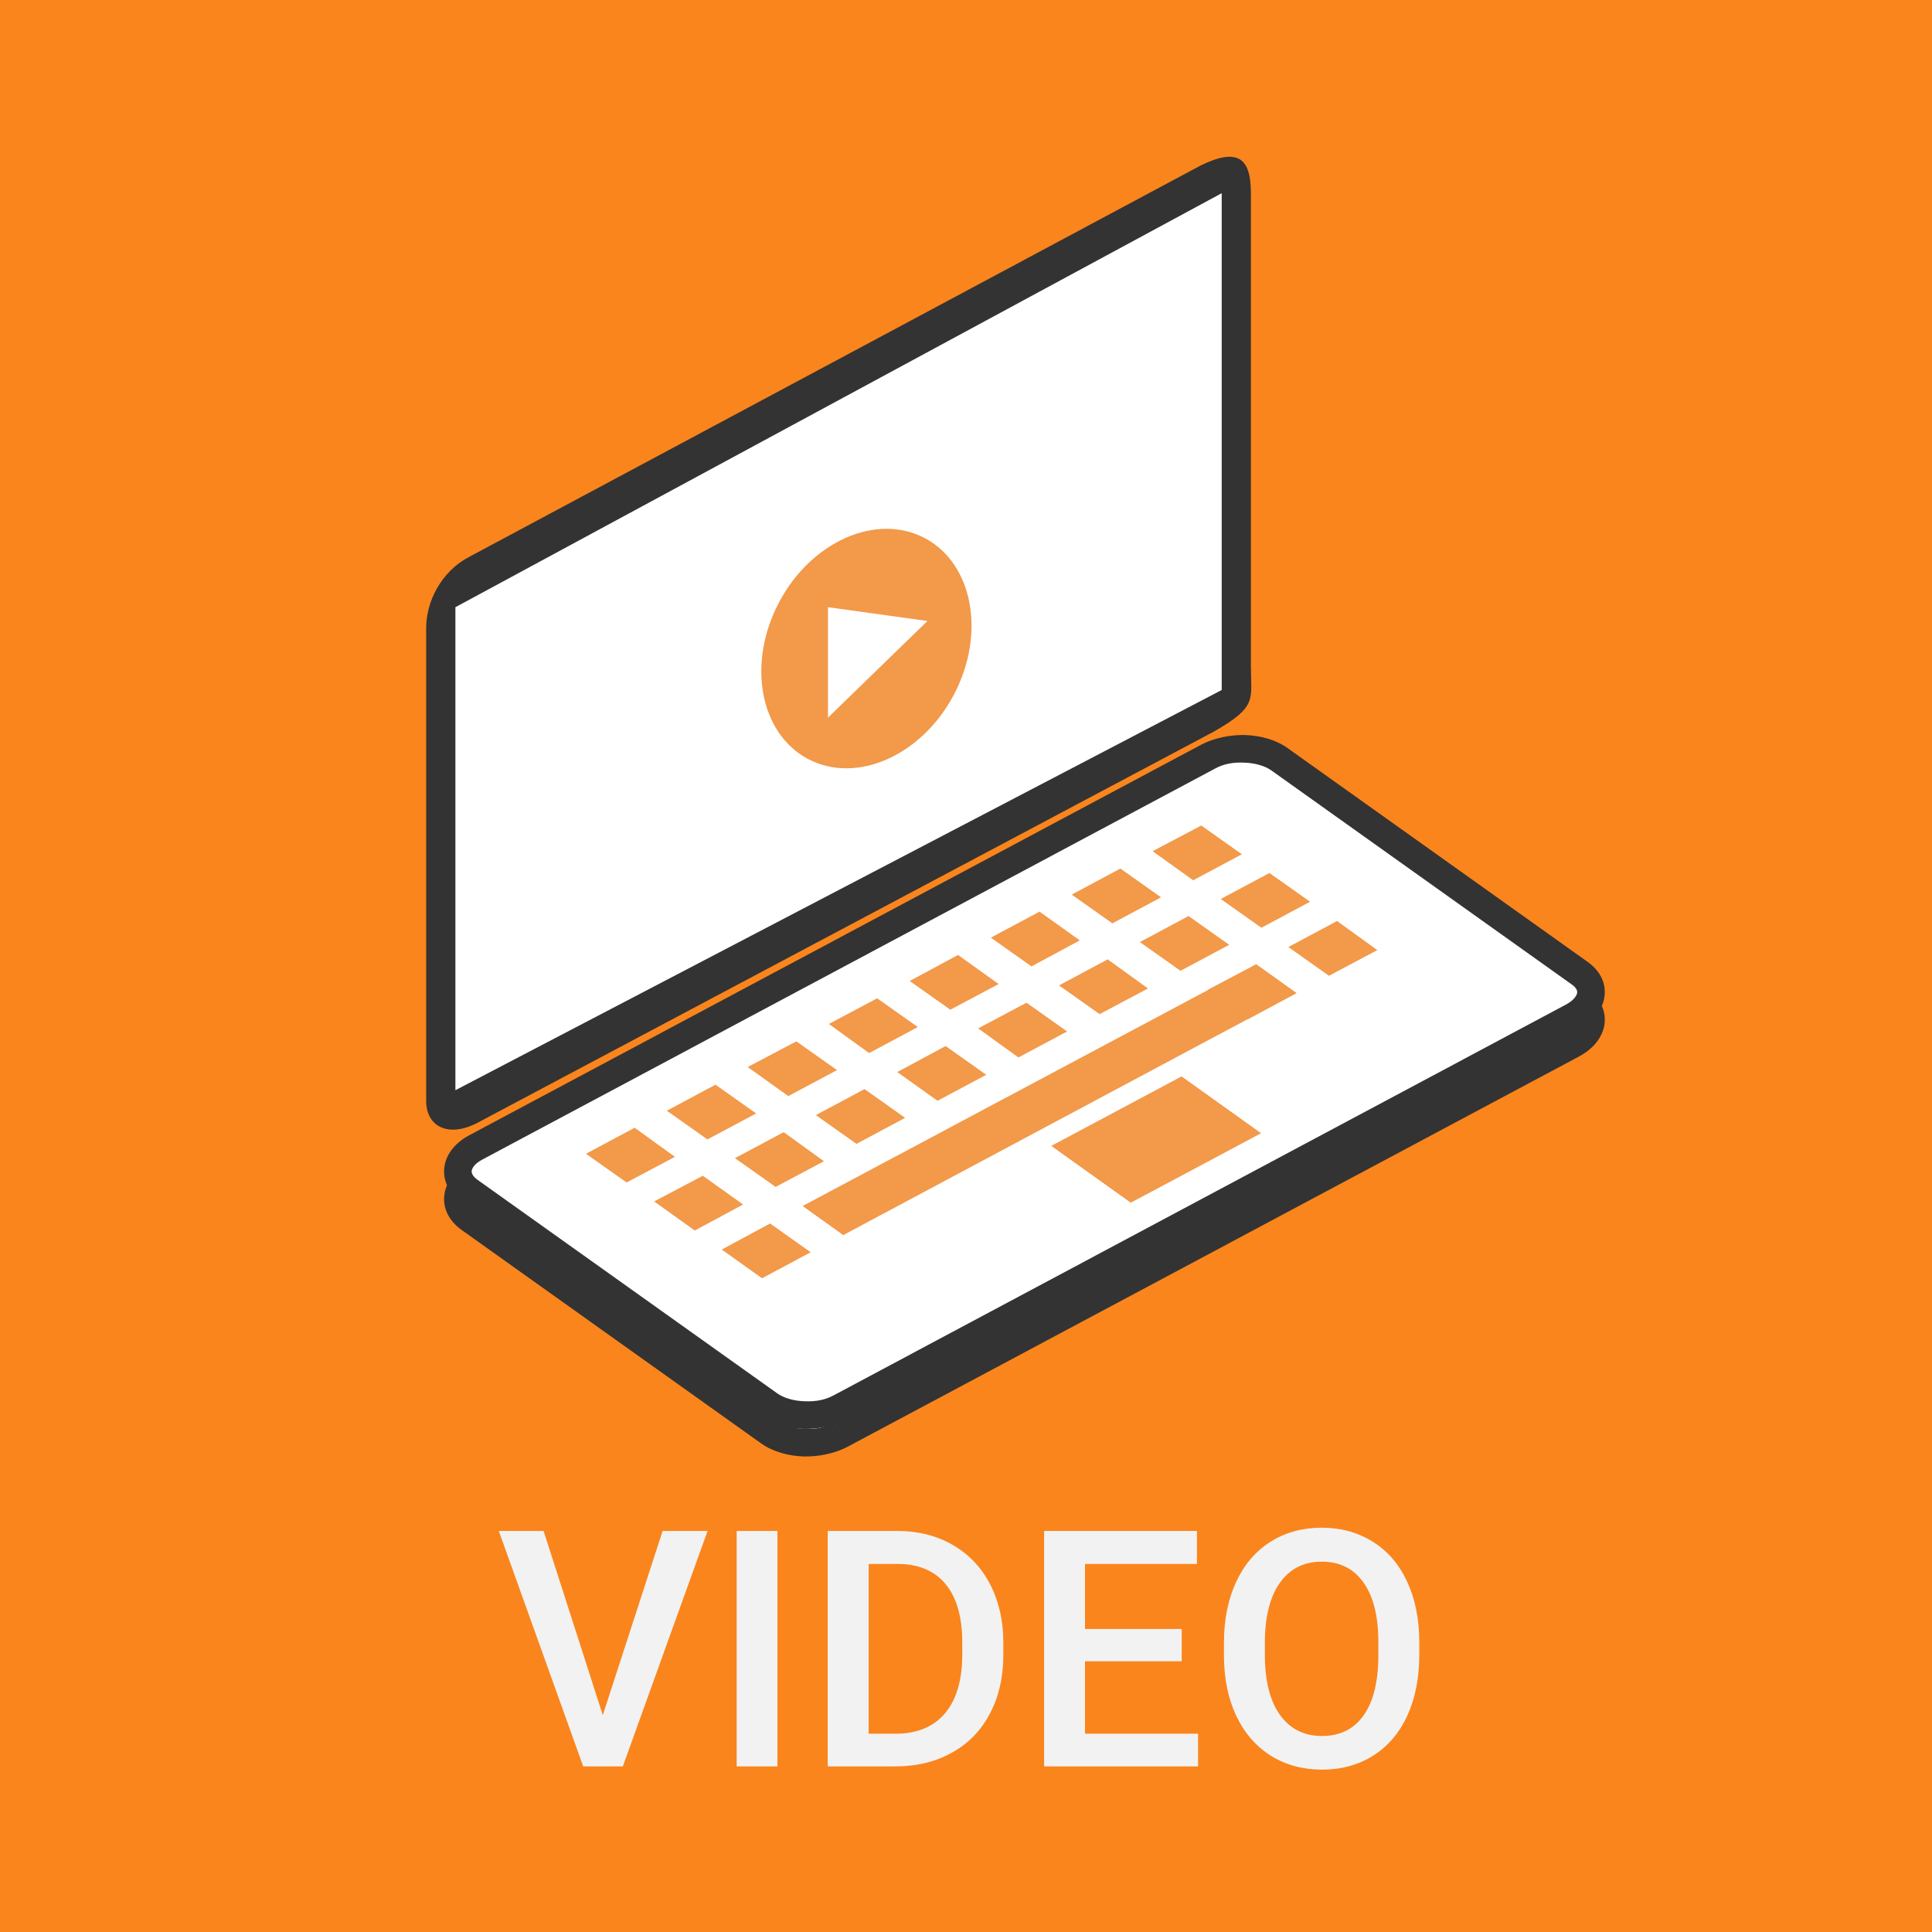
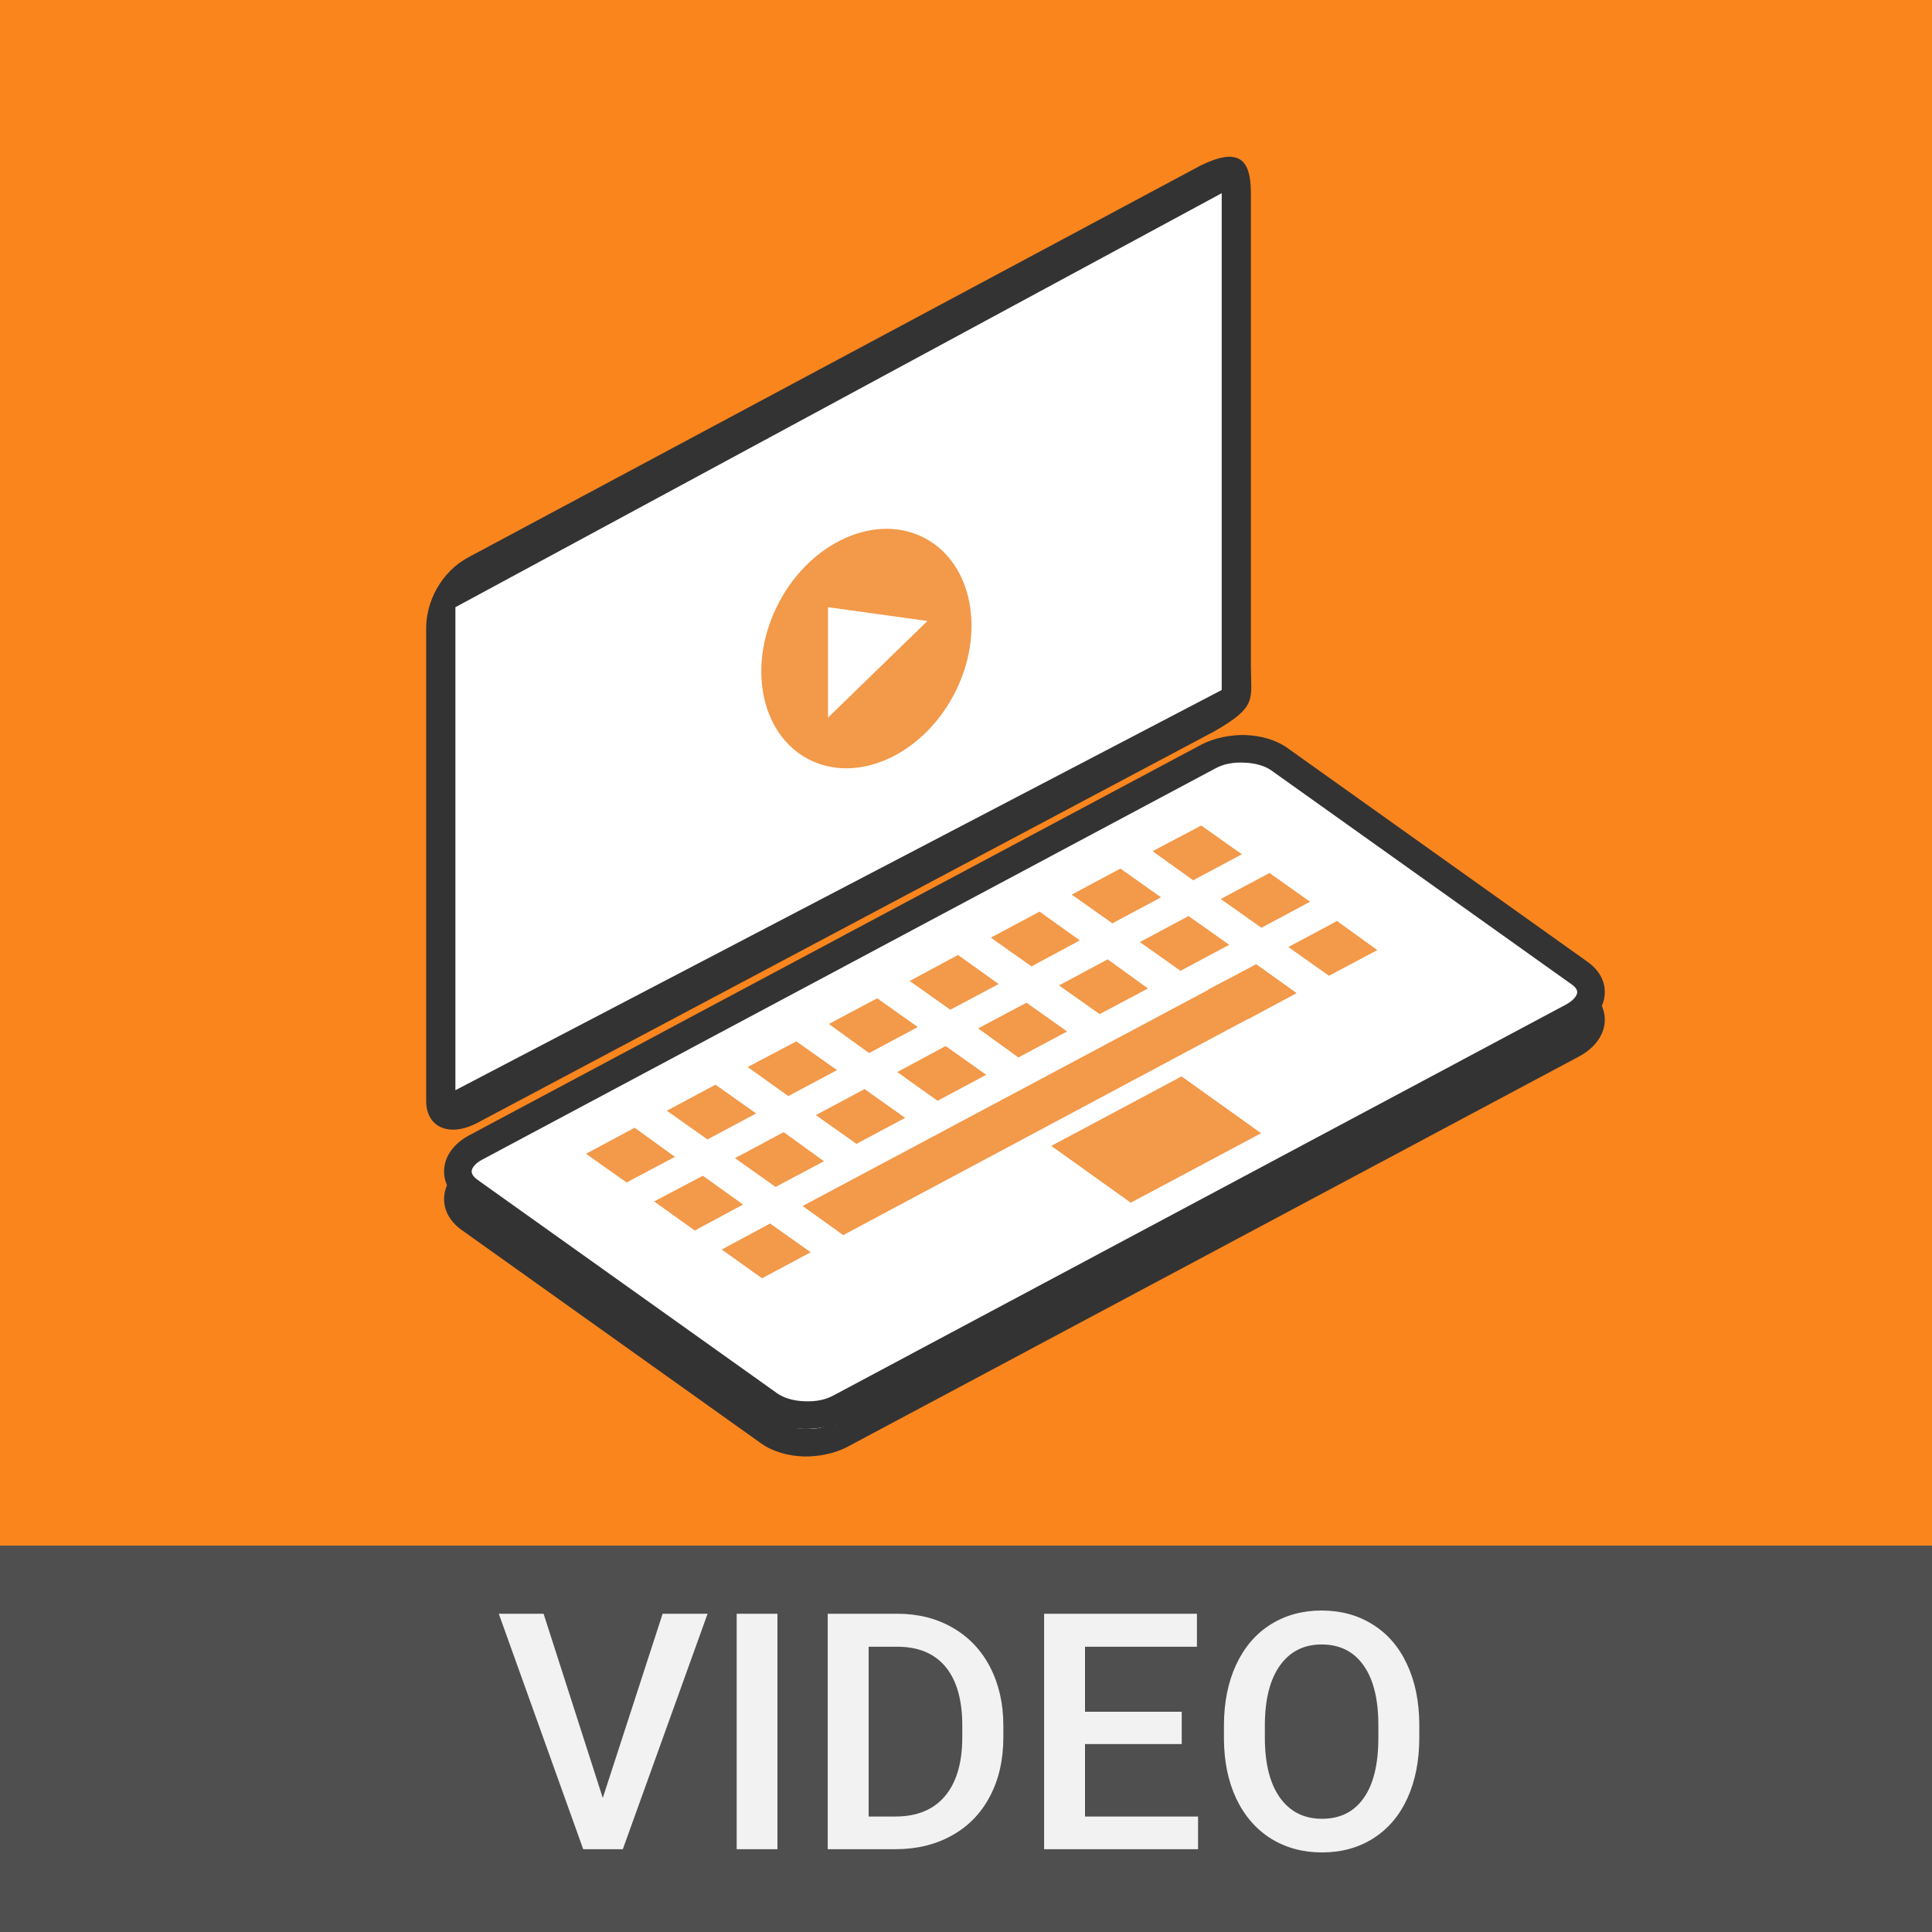
<svg xmlns="http://www.w3.org/2000/svg" xmlns:xlink="http://www.w3.org/1999/xlink" width="70" height="70" viewBox="0 0 70 70" version="1.1">
  <g id="Canvas" transform="translate(-9045 1870)">
    <g id="video1">
      <g id="Rectangle 26">
        <use xlink:href="#path0_fill" transform="translate(9045 -1870)" fill="#FA851D" />
      </g>
+       <g id="Rectangle 27">
+         <use xlink:href="#path1_fill" transform="translate(9045 -1814)" fill="#4F4F4F" />
+       </g>
      <g id="VIDEO">
-         <use xlink:href="#path1_fill" transform="translate(9045 -1817)" fill="#F2F2F2" />
+         <use xlink:href="#path2_fill" transform="translate(9045 -1814)" fill="#F2F2F2" />
      </g>
      <g id="Group">
        <g id="Vector">
-           <use xlink:href="#path2_fill" transform="translate(9060.44 -1864.32)" fill="#333333" />
+           <use xlink:href="#path3_fill" transform="translate(9060.44 -1864.32)" fill="#333333" />
        </g>
        <g id="Group">
          <g id="Vector">
-             <use xlink:href="#path3_fill" transform="translate(9061.59 -1841.87)" fill="#FFFFFF" />
-             <use xlink:href="#path4_stroke" transform="translate(9061.59 -1841.87)" fill="#333333" />
+             <use xlink:href="#path4_fill" transform="translate(9061.59 -1841.87)" fill="#FFFFFF" />
+             <use xlink:href="#path5_stroke" transform="translate(9061.59 -1841.87)" fill="#333333" />
          </g>
          <g id="Vector">
-             <use xlink:href="#path3_fill" transform="translate(9061.59 -1842.87)" fill="#FFFFFF" />
-             <use xlink:href="#path4_stroke" transform="translate(9061.59 -1842.87)" fill="#333333" />
+             <use xlink:href="#path4_fill" transform="translate(9061.59 -1842.87)" fill="#FFFFFF" />
+             <use xlink:href="#path5_stroke" transform="translate(9061.59 -1842.87)" fill="#333333" />
          </g>
          <g id="keys">
            <g id="Vector">
-               <use xlink:href="#path5_fill" transform="translate(9066.23 -1829.14)" fill="#F2994A" />
+               <use xlink:href="#path6_fill" transform="translate(9066.23 -1829.14)" fill="#F2994A" />
            </g>
            <g id="Vector">
-               <use xlink:href="#path6_fill" transform="translate(9069.16 -1830.7)" fill="#F2994A" />
+               <use xlink:href="#path7_fill" transform="translate(9069.16 -1830.7)" fill="#F2994A" />
            </g>
            <g id="Vector">
-               <use xlink:href="#path7_fill" transform="translate(9072.09 -1832.27)" fill="#F2994A" />
+               <use xlink:href="#path8_fill" transform="translate(9072.09 -1832.27)" fill="#F2994A" />
            </g>
            <g id="Vector">
-               <use xlink:href="#path8_fill" transform="translate(9075.03 -1833.83)" fill="#F2994A" />
+               <use xlink:href="#path9_fill" transform="translate(9075.03 -1833.83)" fill="#F2994A" />
            </g>
            <g id="Vector">
-               <use xlink:href="#path9_fill" transform="translate(9077.96 -1835.4)" fill="#F2994A" />
+               <use xlink:href="#path10_fill" transform="translate(9077.96 -1835.4)" fill="#F2994A" />
            </g>
            <g id="Vector">
-               <use xlink:href="#path10_fill" transform="translate(9080.9 -1836.97)" fill="#F2994A" />
+               <use xlink:href="#path11_fill" transform="translate(9080.9 -1836.97)" fill="#F2994A" />
            </g>
            <g id="Vector">
-               <use xlink:href="#path11_fill" transform="translate(9083.83 -1838.53)" fill="#F2994A" />
+               <use xlink:href="#path12_fill" transform="translate(9083.83 -1838.53)" fill="#F2994A" />
            </g>
            <g id="Vector">
-               <use xlink:href="#path12_fill" transform="translate(9086.76 -1840.09)" fill="#F2994A" />
+               <use xlink:href="#path13_fill" transform="translate(9086.76 -1840.09)" fill="#F2994A" />
            </g>
            <g id="Vector">
-               <use xlink:href="#path13_fill" transform="translate(9068.7 -1827.4)" fill="#F2994A" />
+               <use xlink:href="#path14_fill" transform="translate(9068.7 -1827.4)" fill="#F2994A" />
            </g>
            <g id="Vector">
-               <use xlink:href="#path14_fill" transform="translate(9071.63 -1828.98)" fill="#F2994A" />
+               <use xlink:href="#path15_fill" transform="translate(9071.63 -1828.98)" fill="#F2994A" />
            </g>
            <g id="Vector">
-               <use xlink:href="#path15_fill" transform="translate(9074.56 -1830.54)" fill="#F2994A" />
+               <use xlink:href="#path16_fill" transform="translate(9074.56 -1830.54)" fill="#F2994A" />
            </g>
            <g id="Vector">
-               <use xlink:href="#path16_fill" transform="translate(9077.51 -1832.1)" fill="#F2994A" />
+               <use xlink:href="#path17_fill" transform="translate(9077.51 -1832.1)" fill="#F2994A" />
            </g>
            <g id="Vector">
-               <use xlink:href="#path17_fill" transform="translate(9080.44 -1833.67)" fill="#F2994A" />
+               <use xlink:href="#path18_fill" transform="translate(9080.44 -1833.67)" fill="#F2994A" />
            </g>
            <g id="Vector">
-               <use xlink:href="#path18_fill" transform="translate(9083.37 -1835.24)" fill="#F2994A" />
+               <use xlink:href="#path19_fill" transform="translate(9083.37 -1835.24)" fill="#F2994A" />
            </g>
            <g id="Vector">
-               <use xlink:href="#path19_fill" transform="translate(9086.3 -1836.81)" fill="#F2994A" />
+               <use xlink:href="#path20_fill" transform="translate(9086.3 -1836.81)" fill="#F2994A" />
            </g>
            <g id="Vector">
-               <use xlink:href="#path20_fill" transform="translate(9089.23 -1838.37)" fill="#F2994A" />
+               <use xlink:href="#path21_fill" transform="translate(9089.23 -1838.37)" fill="#F2994A" />
            </g>
            <g id="Vector">
-               <use xlink:href="#path21_fill" transform="translate(9071.15 -1825.67)" fill="#F2994A" />
+               <use xlink:href="#path22_fill" transform="translate(9071.15 -1825.67)" fill="#F2994A" />
            </g>
            <g id="Vector">
-               <use xlink:href="#path22_fill" transform="translate(9074.08 -1835.06)" fill="#F2994A" />
+               <use xlink:href="#path23_fill" transform="translate(9074.08 -1835.06)" fill="#F2994A" />
            </g>
            <g id="Vector">
-               <use xlink:href="#path23_fill" transform="translate(9088.75 -1835.06)" fill="#F2994A" />
+               <use xlink:href="#path24_fill" transform="translate(9088.75 -1835.06)" fill="#F2994A" />
            </g>
            <g id="Vector">
-               <use xlink:href="#path24_fill" transform="translate(9091.68 -1836.63)" fill="#F2994A" />
+               <use xlink:href="#path25_fill" transform="translate(9091.68 -1836.63)" fill="#F2994A" />
            </g>
            <g id="Vector">
-               <use xlink:href="#path25_fill" transform="translate(9083.09 -1831)" fill="#F2994A" />
+               <use xlink:href="#path26_fill" transform="translate(9083.09 -1831)" fill="#F2994A" />
            </g>
          </g>
        </g>
        <g id="Vector">
-           <use xlink:href="#path26_fill" transform="translate(9061.5 -1863)" fill="#FFFFFF" />
+           <use xlink:href="#path27_fill" transform="translate(9061.5 -1863)" fill="#FFFFFF" />
        </g>
        <g id="Ellipse">
-           <use xlink:href="#path27_fill" transform="matrix(0.910539 0.413423 -0.433568 0.901121 9075.09 -1852.06)" fill="#F2994A" />
+           <use xlink:href="#path28_fill" transform="matrix(0.910539 0.413423 -0.433568 0.901121 9075.09 -1852.06)" fill="#F2994A" />
        </g>
        <g id="Vector 2">
-           <use xlink:href="#path28_fill" transform="translate(9075 -1848)" fill="#FFFFFF" />
+           <use xlink:href="#path29_fill" transform="translate(9075 -1848)" fill="#FFFFFF" />
        </g>
      </g>
    </g>
  </g>
  <defs>
    <path id="path0_fill" d="M 0 0L 70 0L 70 70L 0 70L 0 0Z" />
-     <path id="path1_fill" d="M 21.84 9.143L 24.008 2.469L 25.637 2.469L 22.566 11L 21.131 11L 18.072 2.469L 19.695 2.469L 21.84 9.143ZM 28.168 11L 26.691 11L 26.691 2.469L 28.168 2.469L 28.168 11ZM 29.99 11L 29.99 2.469L 32.51 2.469C 33.264 2.469 33.932 2.637 34.514 2.973C 35.1 3.309 35.553 3.785 35.873 4.402C 36.193 5.02 36.353 5.727 36.353 6.523L 36.353 6.951C 36.353 7.76 36.191 8.471 35.867 9.084C 35.547 9.697 35.088 10.17 34.49 10.502C 33.897 10.834 33.215 11 32.445 11L 29.99 11ZM 31.473 3.664L 31.473 9.816L 32.44 9.816C 33.217 9.816 33.812 9.574 34.227 9.09C 34.645 8.602 34.857 7.902 34.865 6.992L 34.865 6.518C 34.865 5.592 34.664 4.885 34.262 4.396C 33.859 3.908 33.275 3.664 32.51 3.664L 31.473 3.664ZM 42.816 7.191L 39.312 7.191L 39.312 9.816L 43.408 9.816L 43.408 11L 37.83 11L 37.83 2.469L 43.367 2.469L 43.367 3.664L 39.312 3.664L 39.312 6.02L 42.816 6.02L 42.816 7.191ZM 51.424 6.957C 51.424 7.793 51.279 8.527 50.99 9.16C 50.701 9.789 50.287 10.273 49.748 10.613C 49.213 10.949 48.596 11.117 47.897 11.117C 47.205 11.117 46.588 10.949 46.045 10.613C 45.506 10.273 45.088 9.791 44.791 9.166C 44.498 8.541 44.35 7.82 44.346 7.004L 44.346 6.523C 44.346 5.691 44.492 4.957 44.785 4.32C 45.082 3.684 45.498 3.197 46.033 2.861C 46.572 2.521 47.19 2.352 47.885 2.352C 48.58 2.352 49.195 2.52 49.73 2.855C 50.27 3.188 50.685 3.668 50.978 4.297C 51.272 4.922 51.42 5.65 51.424 6.482L 51.424 6.957ZM 49.941 6.512C 49.941 5.566 49.762 4.842 49.402 4.338C 49.047 3.834 48.541 3.582 47.885 3.582C 47.244 3.582 46.742 3.834 46.379 4.338C 46.02 4.838 45.836 5.547 45.828 6.465L 45.828 6.957C 45.828 7.895 46.01 8.619 46.373 9.131C 46.74 9.643 47.248 9.898 47.897 9.898C 48.553 9.898 49.057 9.648 49.408 9.148C 49.764 8.648 49.941 7.918 49.941 6.957L 49.941 6.512Z" />
-     <path id="path2_fill" d="M 28.559 20.817L 1.878 34.991C 0.863 35.536 0.013 35.189 0 34.222L 0 17.107C -0.012 16.139 0.533 15.036 1.548 14.502L 28.059 0.317C 29.429 -0.352 29.882 0.065 29.882 1.317L 29.882 18.459C 29.882 19.674 30.132 19.912 28.559 20.817Z" />
-     <path id="path3_fill" d="M 40.395 9.702L 13.876 23.853C 13.102 24.275 11.935 24.225 11.287 23.766L 0.426 16.027C -0.221 15.568 -0.12 14.849 0.654 14.44L 27.174 0.289C 27.948 -0.133 29.115 -0.083 29.762 0.376L 40.624 8.115C 41.284 8.561 41.169 9.28 40.395 9.702Z" />
-     <path id="path4_stroke" d="M 40.395 9.702L 40.631 10.143L 40.635 10.141L 40.395 9.702ZM 13.876 23.853L 13.64 23.412L 13.637 23.414L 13.876 23.853ZM 11.287 23.766L 10.997 24.174L 10.998 24.174L 11.287 23.766ZM 0.426 16.027L 0.716 15.62L 0.715 15.619L 0.426 16.027ZM 0.654 14.44L 0.888 14.882L 0.89 14.881L 0.654 14.44ZM 27.174 0.289L 27.409 0.73L 27.413 0.728L 27.174 0.289ZM 29.762 0.376L 30.052 -0.032L 30.052 -0.032L 29.762 0.376ZM 40.624 8.115L 40.334 8.522L 40.344 8.529L 40.624 8.115ZM 40.16 9.261L 13.641 23.412L 14.111 24.294L 40.631 10.143L 40.16 9.261ZM 13.637 23.414C 13.32 23.593 12.965 23.658 12.552 23.64C 12.15 23.626 11.8 23.516 11.577 23.358L 10.998 24.174C 11.422 24.475 11.979 24.62 12.516 24.64C 13.042 24.655 13.658 24.535 14.115 24.292L 13.637 23.414ZM 11.578 23.359L 0.716 15.62L 0.136 16.434L 10.997 24.174L 11.578 23.359ZM 0.715 15.619C 0.505 15.47 0.494 15.345 0.502 15.286C 0.514 15.206 0.591 15.039 0.888 14.882L 0.421 13.998C -0.056 14.25 -0.417 14.647 -0.488 15.144C -0.562 15.661 -0.3 16.125 0.137 16.435L 0.715 15.619ZM 0.89 14.881L 27.409 0.73L 26.938 -0.152L 0.419 13.999L 0.89 14.881ZM 27.413 0.728C 27.729 0.549 28.084 0.483 28.497 0.502C 28.899 0.516 29.25 0.625 29.473 0.783L 30.052 -0.032C 29.627 -0.333 29.071 -0.478 28.534 -0.498C 28.008 -0.514 27.392 -0.393 26.934 -0.15L 27.413 0.728ZM 29.472 0.783L 40.334 8.522L 40.914 7.707L 30.052 -0.032L 29.472 0.783ZM 40.344 8.529C 40.554 8.671 40.561 8.79 40.553 8.844C 40.541 8.926 40.458 9.098 40.156 9.263L 40.635 10.141C 41.106 9.884 41.468 9.486 41.542 8.991C 41.619 8.469 41.353 8.004 40.904 7.701L 40.344 8.529Z" />
-     <path id="path5_fill" d="M 3.223 1.054L 1.472 1.984L -1.93615e-07 0.943L 1.764 7.56975e-07L 3.223 1.054Z" />
-     <path id="path6_fill" d="M 3.236 1.042L 1.472 1.984L -3.87229e-07 0.943L 1.764 0L 3.236 1.042Z" />
-     <path id="path7_fill" d="M 3.236 1.042L 1.472 1.984L 3.87229e-07 0.93L 1.764 -7.56975e-07L 3.236 1.042Z" />
-     <path id="path8_fill" d="M 3.223 1.042L 1.459 1.984L 0 0.93L 1.751 3.78487e-07L 3.223 1.042Z" />
-     <path id="path9_fill" d="M 3.223 1.054L 1.472 1.984L 7.74458e-07 0.943L 1.751 7.56975e-07L 3.223 1.054Z" />
-     <path id="path10_fill" d="M 3.223 1.042L 1.472 1.984L -3.87229e-07 0.943L 1.764 0L 3.223 1.042Z" />
-     <path id="path11_fill" d="M 3.236 1.042L 1.472 1.984L 3.87229e-07 0.943L 1.764 -7.56975e-07L 3.236 1.042Z" />
-     <path id="path12_fill" d="M 3.236 1.042L 1.472 1.984L -7.74458e-07 0.93L 1.764 3.78487e-07L 3.236 1.042Z" />
-     <path id="path13_fill" d="M 3.223 1.042L 1.472 1.984L -1.93615e-07 0.93L 1.764 7.56975e-07L 3.223 1.042Z" />
-     <path id="path14_fill" d="M 3.223 1.054L 1.472 1.984L -3.87229e-07 0.943L 1.764 -7.56975e-07L 3.223 1.054Z" />
-     <path id="path15_fill" d="M 3.236 1.042L 1.472 1.984L 3.87229e-07 0.943L 1.764 -1.51395e-06L 3.236 1.042Z" />
-     <path id="path16_fill" d="M 3.223 1.042L 1.459 1.984L 0 0.943L 1.751 1.51395e-06L 3.223 1.042Z" />
-     <path id="path17_fill" d="M 3.223 1.042L 1.459 1.984L 7.74458e-07 0.93L 1.751 7.56975e-07L 3.223 1.042Z" />
-     <path id="path18_fill" d="M 3.223 1.054L 1.472 1.984L -3.87229e-07 0.943L 1.764 -7.56975e-07L 3.223 1.054Z" />
-     <path id="path19_fill" d="M 3.236 1.042L 1.472 1.984L 3.87229e-07 0.943L 1.764 3.78487e-07L 3.236 1.042Z" />
-     <path id="path20_fill" d="M 3.236 1.042L 1.472 1.984L -7.74458e-07 0.943L 1.764 -3.78487e-07L 3.236 1.042Z" />
-     <path id="path21_fill" d="M 3.223 1.042L 1.459 1.984L 1.93615e-07 0.943L 1.751 7.56975e-07L 3.223 1.042Z" />
-     <path id="path22_fill" d="M 17.891 1.042L 1.472 9.81L 0 8.756L 16.432 -7.56975e-07L 17.891 1.042Z" />
-     <path id="path23_fill" d="M 3.223 1.042L 1.472 1.984L 7.74458e-07 0.93L 1.764 -7.56975e-07L 3.223 1.042Z" />
-     <path id="path24_fill" d="M 3.223 1.054L 1.472 1.984L -3.87229e-07 0.943L 1.764 -3.78487e-07L 3.223 1.054Z" />
-     <path id="path25_fill" d="M 7.601 2.059L 2.88 4.576L 7.74458e-07 2.518L 4.72 1.51395e-06L 7.601 2.059Z" />
-     <path id="path26_fill" d="M 27.765 18L 0 32.5L 0 15L 27.765 0L 27.765 18Z" />
-     <path id="path27_fill" d="M 7.169 4.524C 7.169 7.023 5.564 9.048 3.585 9.048C 1.605 9.048 0 7.023 0 4.524C 0 2.025 1.605 0 3.585 0C 5.564 0 7.169 2.025 7.169 4.524Z" />
-     <path id="path28_fill" d="M 0 4L 0 0L 3.603 0.5L 0 4Z" />
+     <path id="path1_fill" d="M 0 0L 70 0L 70 14L 0 14L 0 0Z" />
+     <path id="path2_fill" d="M 21.84 9.143L 24.008 2.469L 25.637 2.469L 22.566 11L 21.131 11L 18.072 2.469L 19.695 2.469L 21.84 9.143ZM 28.168 11L 26.691 11L 26.691 2.469L 28.168 2.469L 28.168 11ZM 29.99 11L 29.99 2.469L 32.51 2.469C 33.264 2.469 33.932 2.637 34.514 2.973C 35.1 3.309 35.553 3.785 35.873 4.402C 36.193 5.02 36.353 5.727 36.353 6.523L 36.353 6.951C 36.353 7.76 36.191 8.471 35.867 9.084C 35.547 9.697 35.088 10.17 34.49 10.502C 33.897 10.834 33.215 11 32.445 11L 29.99 11ZM 31.473 3.664L 31.473 9.816L 32.44 9.816C 33.217 9.816 33.812 9.574 34.227 9.09C 34.645 8.602 34.857 7.902 34.865 6.992L 34.865 6.518C 34.865 5.592 34.664 4.885 34.262 4.396C 33.859 3.908 33.275 3.664 32.51 3.664L 31.473 3.664ZM 42.816 7.191L 39.312 7.191L 39.312 9.816L 43.408 9.816L 43.408 11L 37.83 11L 37.83 2.469L 43.367 2.469L 43.367 3.664L 39.312 3.664L 39.312 6.02L 42.816 6.02L 42.816 7.191ZM 51.424 6.957C 51.424 7.793 51.279 8.527 50.99 9.16C 50.701 9.789 50.287 10.273 49.748 10.613C 49.213 10.949 48.596 11.117 47.897 11.117C 47.205 11.117 46.588 10.949 46.045 10.613C 45.506 10.273 45.088 9.791 44.791 9.166C 44.498 8.541 44.35 7.82 44.346 7.004L 44.346 6.523C 44.346 5.691 44.492 4.957 44.785 4.32C 45.082 3.684 45.498 3.197 46.033 2.861C 46.572 2.521 47.19 2.352 47.885 2.352C 48.58 2.352 49.195 2.52 49.73 2.855C 50.27 3.188 50.685 3.668 50.978 4.297C 51.272 4.922 51.42 5.65 51.424 6.482L 51.424 6.957ZM 49.941 6.512C 49.941 5.566 49.762 4.842 49.402 4.338C 49.047 3.834 48.541 3.582 47.885 3.582C 47.244 3.582 46.742 3.834 46.379 4.338C 46.02 4.838 45.836 5.547 45.828 6.465L 45.828 6.957C 45.828 7.895 46.01 8.619 46.373 9.131C 46.74 9.643 47.248 9.898 47.897 9.898C 48.553 9.898 49.057 9.648 49.408 9.148C 49.764 8.648 49.941 7.918 49.941 6.957L 49.941 6.512Z" />
+     <path id="path3_fill" d="M 28.559 20.817L 1.878 34.991C 0.863 35.536 0.013 35.189 0 34.222L 0 17.107C -0.012 16.139 0.533 15.036 1.548 14.502L 28.059 0.317C 29.429 -0.352 29.882 0.065 29.882 1.317L 29.882 18.459C 29.882 19.674 30.132 19.912 28.559 20.817Z" />
+     <path id="path4_fill" d="M 40.395 9.702L 13.876 23.853C 13.102 24.275 11.935 24.225 11.287 23.766L 0.426 16.027C -0.221 15.568 -0.12 14.849 0.654 14.44L 27.174 0.289C 27.948 -0.133 29.115 -0.083 29.762 0.376L 40.624 8.115C 41.284 8.561 41.169 9.28 40.395 9.702Z" />
+     <path id="path5_stroke" d="M 40.395 9.702L 40.631 10.143L 40.635 10.141L 40.395 9.702ZM 13.876 23.853L 13.64 23.412L 13.637 23.414L 13.876 23.853ZM 11.287 23.766L 10.997 24.174L 10.998 24.174L 11.287 23.766ZM 0.426 16.027L 0.716 15.62L 0.715 15.619L 0.426 16.027ZM 0.654 14.44L 0.888 14.882L 0.89 14.881L 0.654 14.44ZM 27.174 0.289L 27.409 0.73L 27.413 0.728L 27.174 0.289ZM 29.762 0.376L 30.052 -0.032L 30.052 -0.032L 29.762 0.376ZM 40.624 8.115L 40.334 8.522L 40.344 8.529L 40.624 8.115ZM 40.16 9.261L 13.641 23.412L 14.111 24.294L 40.631 10.143L 40.16 9.261ZM 13.637 23.414C 13.32 23.593 12.965 23.658 12.552 23.64C 12.15 23.626 11.8 23.516 11.577 23.358L 10.998 24.174C 11.422 24.475 11.979 24.62 12.516 24.64C 13.042 24.655 13.658 24.535 14.115 24.292L 13.637 23.414ZM 11.578 23.359L 0.716 15.62L 0.136 16.434L 10.997 24.174L 11.578 23.359ZM 0.715 15.619C 0.505 15.47 0.494 15.345 0.502 15.286C 0.514 15.206 0.591 15.039 0.888 14.882L 0.421 13.998C -0.056 14.25 -0.417 14.647 -0.488 15.144C -0.562 15.661 -0.3 16.125 0.137 16.435L 0.715 15.619ZM 0.89 14.881L 27.409 0.73L 26.938 -0.152L 0.419 13.999L 0.89 14.881ZM 27.413 0.728C 27.729 0.549 28.084 0.483 28.497 0.502C 28.899 0.516 29.25 0.625 29.473 0.783L 30.052 -0.032C 29.627 -0.333 29.071 -0.478 28.534 -0.498C 28.008 -0.514 27.392 -0.393 26.934 -0.15L 27.413 0.728ZM 29.472 0.783L 40.334 8.522L 40.914 7.707L 30.052 -0.032L 29.472 0.783ZM 40.344 8.529C 40.554 8.671 40.561 8.79 40.553 8.844C 40.541 8.926 40.458 9.098 40.156 9.263L 40.635 10.141C 41.106 9.884 41.468 9.486 41.542 8.991C 41.619 8.469 41.353 8.004 40.904 7.701L 40.344 8.529Z" />
+     <path id="path6_fill" d="M 3.223 1.054L 1.472 1.984L -1.93615e-07 0.943L 1.764 7.56975e-07L 3.223 1.054Z" />
+     <path id="path7_fill" d="M 3.236 1.042L 1.472 1.984L -3.87229e-07 0.943L 1.764 0L 3.236 1.042Z" />
+     <path id="path8_fill" d="M 3.236 1.042L 1.472 1.984L 3.87229e-07 0.93L 1.764 -7.56975e-07L 3.236 1.042Z" />
+     <path id="path9_fill" d="M 3.223 1.042L 1.459 1.984L 0 0.93L 1.751 3.78487e-07L 3.223 1.042Z" />
+     <path id="path10_fill" d="M 3.223 1.054L 1.472 1.984L 7.74458e-07 0.943L 1.751 7.56975e-07L 3.223 1.054Z" />
+     <path id="path11_fill" d="M 3.223 1.042L 1.472 1.984L -3.87229e-07 0.943L 1.764 0L 3.223 1.042Z" />
+     <path id="path12_fill" d="M 3.236 1.042L 1.472 1.984L 3.87229e-07 0.943L 1.764 -7.56975e-07L 3.236 1.042Z" />
+     <path id="path13_fill" d="M 3.236 1.042L 1.472 1.984L -7.74458e-07 0.93L 1.764 3.78487e-07L 3.236 1.042Z" />
+     <path id="path14_fill" d="M 3.223 1.042L 1.472 1.984L -1.93615e-07 0.93L 1.764 7.56975e-07L 3.223 1.042Z" />
+     <path id="path15_fill" d="M 3.223 1.054L 1.472 1.984L -3.87229e-07 0.943L 1.764 -7.56975e-07L 3.223 1.054Z" />
+     <path id="path16_fill" d="M 3.236 1.042L 1.472 1.984L 3.87229e-07 0.943L 1.764 -1.51395e-06L 3.236 1.042Z" />
+     <path id="path17_fill" d="M 3.223 1.042L 1.459 1.984L 0 0.943L 1.751 1.51395e-06L 3.223 1.042Z" />
+     <path id="path18_fill" d="M 3.223 1.042L 1.459 1.984L 7.74458e-07 0.93L 1.751 7.56975e-07L 3.223 1.042Z" />
+     <path id="path19_fill" d="M 3.223 1.054L 1.472 1.984L -3.87229e-07 0.943L 1.764 -7.56975e-07L 3.223 1.054Z" />
+     <path id="path20_fill" d="M 3.236 1.042L 1.472 1.984L 3.87229e-07 0.943L 1.764 3.78487e-07L 3.236 1.042Z" />
+     <path id="path21_fill" d="M 3.236 1.042L 1.472 1.984L -7.74458e-07 0.943L 1.764 -3.78487e-07L 3.236 1.042Z" />
+     <path id="path22_fill" d="M 3.223 1.042L 1.459 1.984L 1.93615e-07 0.943L 1.751 7.56975e-07L 3.223 1.042Z" />
+     <path id="path23_fill" d="M 17.891 1.042L 1.472 9.81L 0 8.756L 16.432 -7.56975e-07L 17.891 1.042Z" />
+     <path id="path24_fill" d="M 3.223 1.042L 1.472 1.984L 7.74458e-07 0.93L 1.764 -7.56975e-07L 3.223 1.042Z" />
+     <path id="path25_fill" d="M 3.223 1.054L 1.472 1.984L -3.87229e-07 0.943L 1.764 -3.78487e-07L 3.223 1.054Z" />
+     <path id="path26_fill" d="M 7.601 2.059L 2.88 4.576L 7.74458e-07 2.518L 4.72 1.51395e-06L 7.601 2.059Z" />
+     <path id="path27_fill" d="M 27.765 18L 0 32.5L 0 15L 27.765 0L 27.765 18Z" />
+     <path id="path28_fill" d="M 7.169 4.524C 7.169 7.023 5.564 9.048 3.585 9.048C 1.605 9.048 0 7.023 0 4.524C 0 2.025 1.605 0 3.585 0C 5.564 0 7.169 2.025 7.169 4.524Z" />
+     <path id="path29_fill" d="M 0 4L 0 0L 3.603 0.5L 0 4Z" />
  </defs>
</svg>
